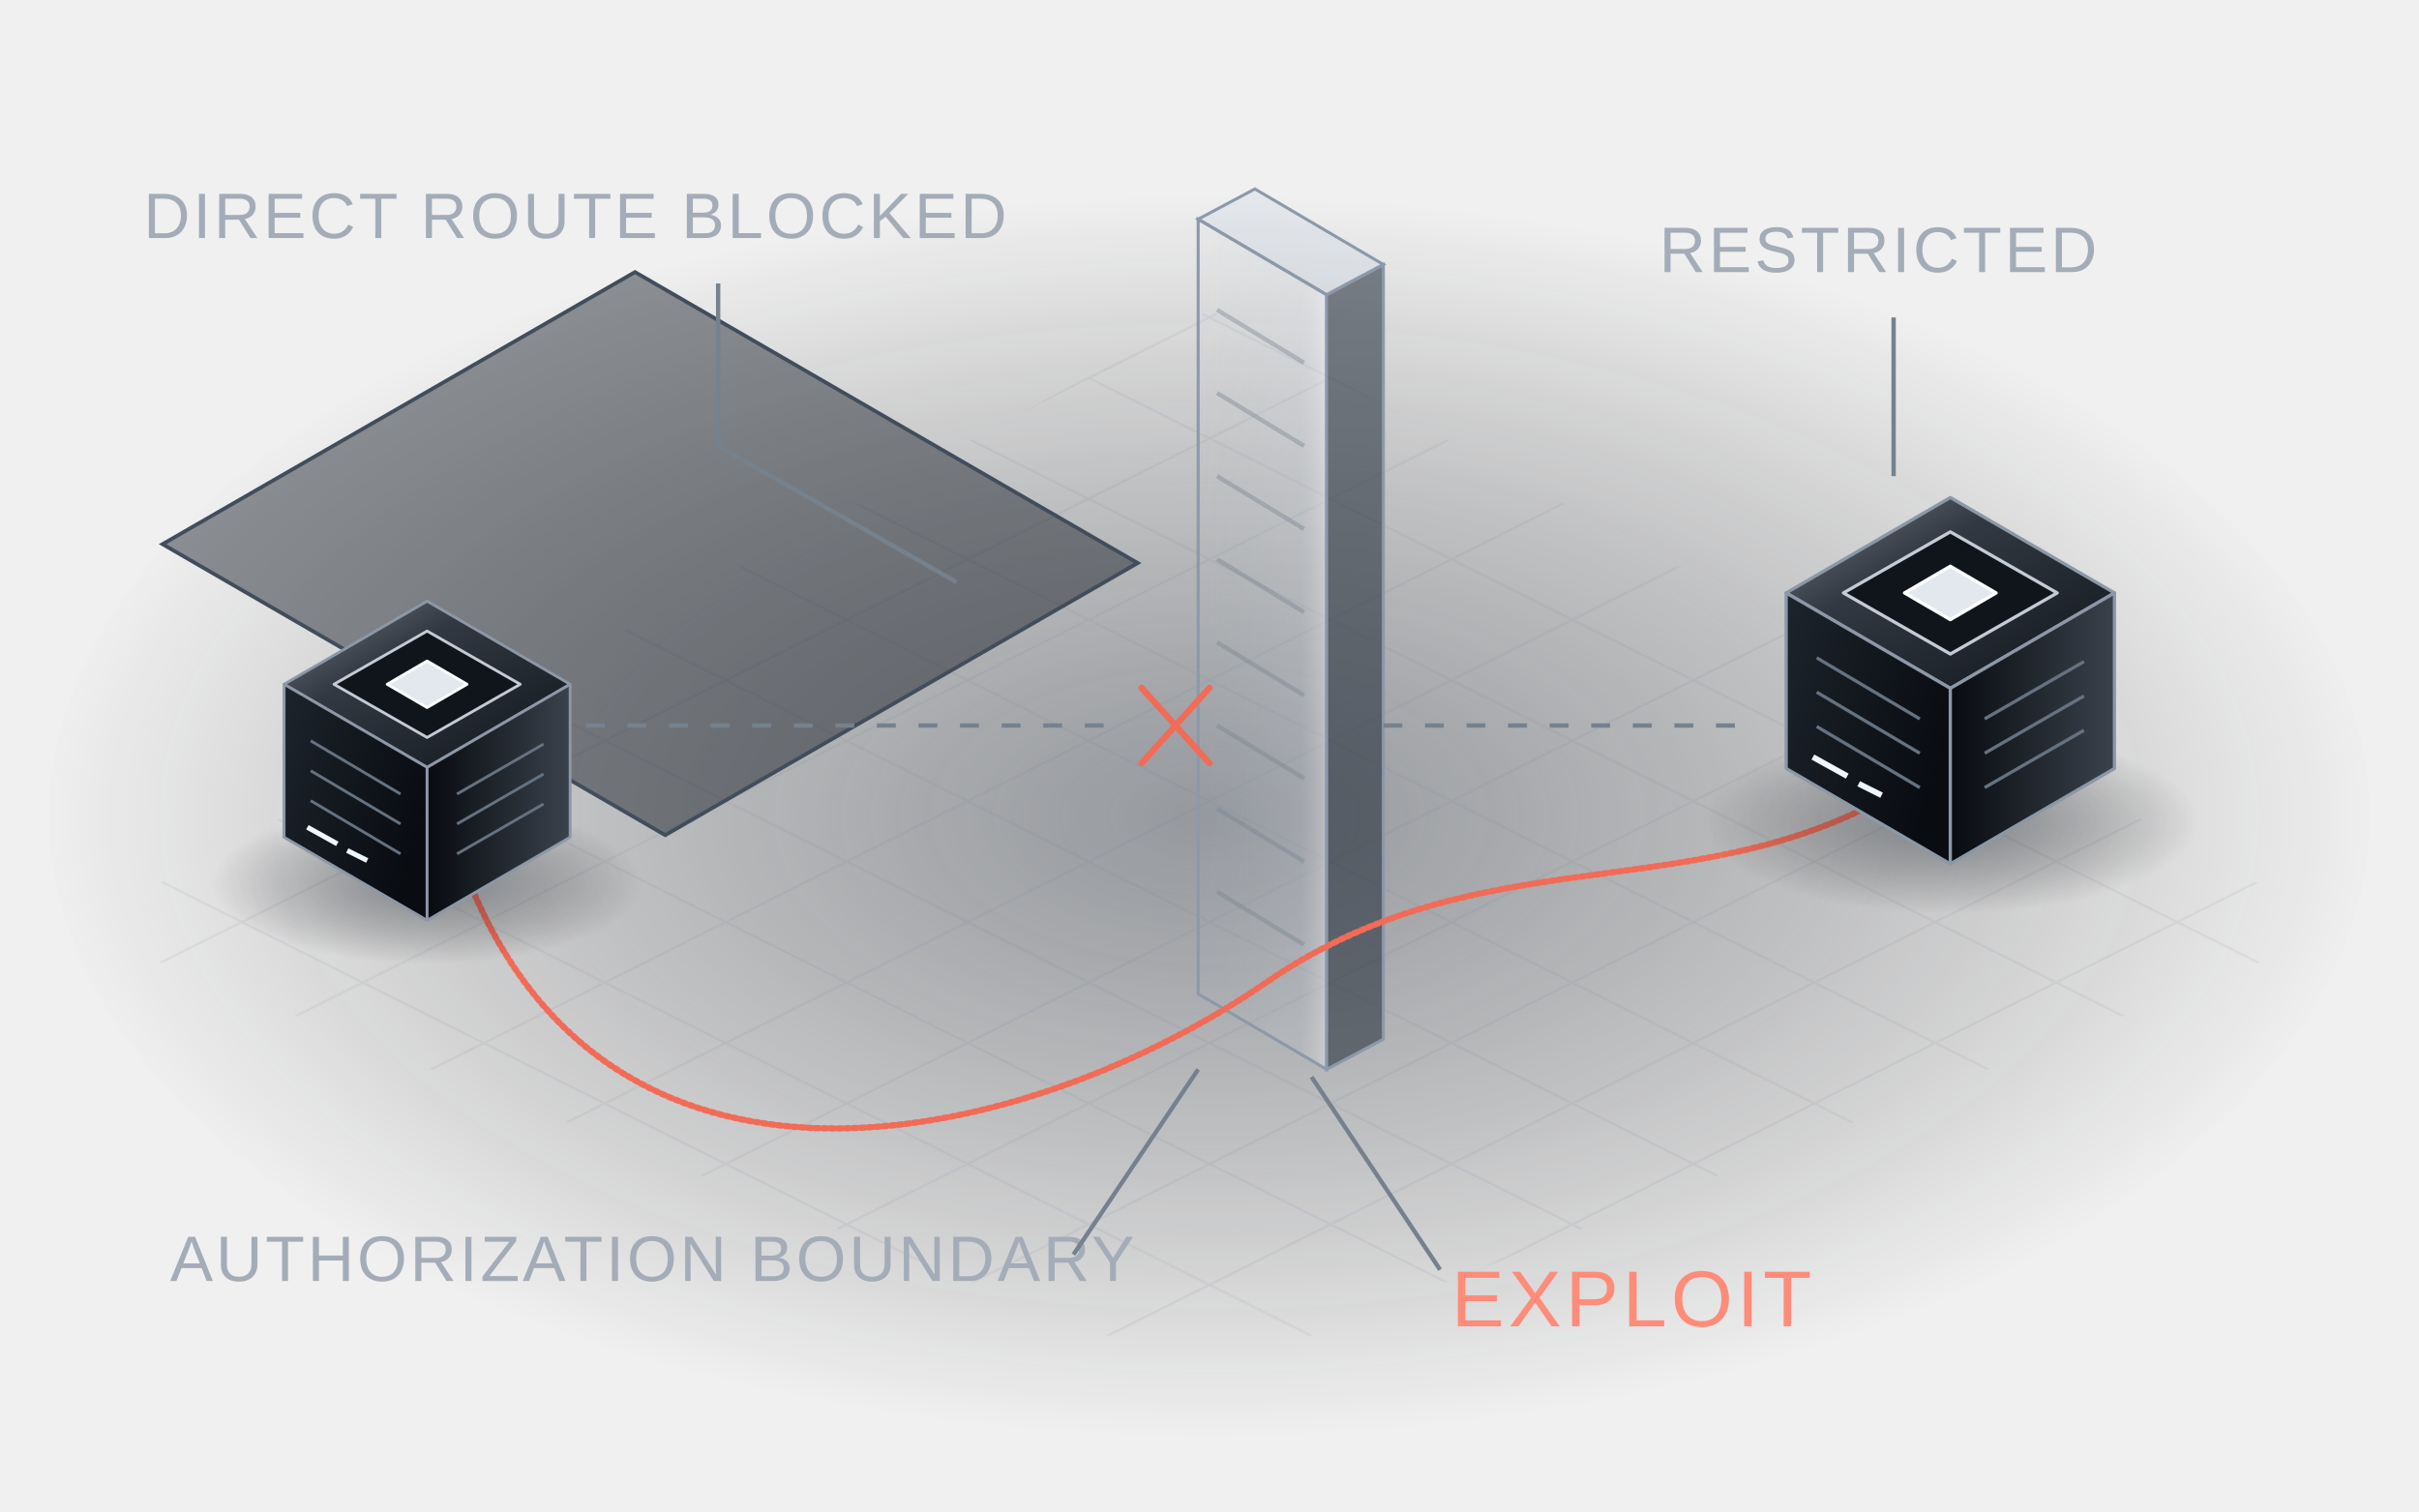
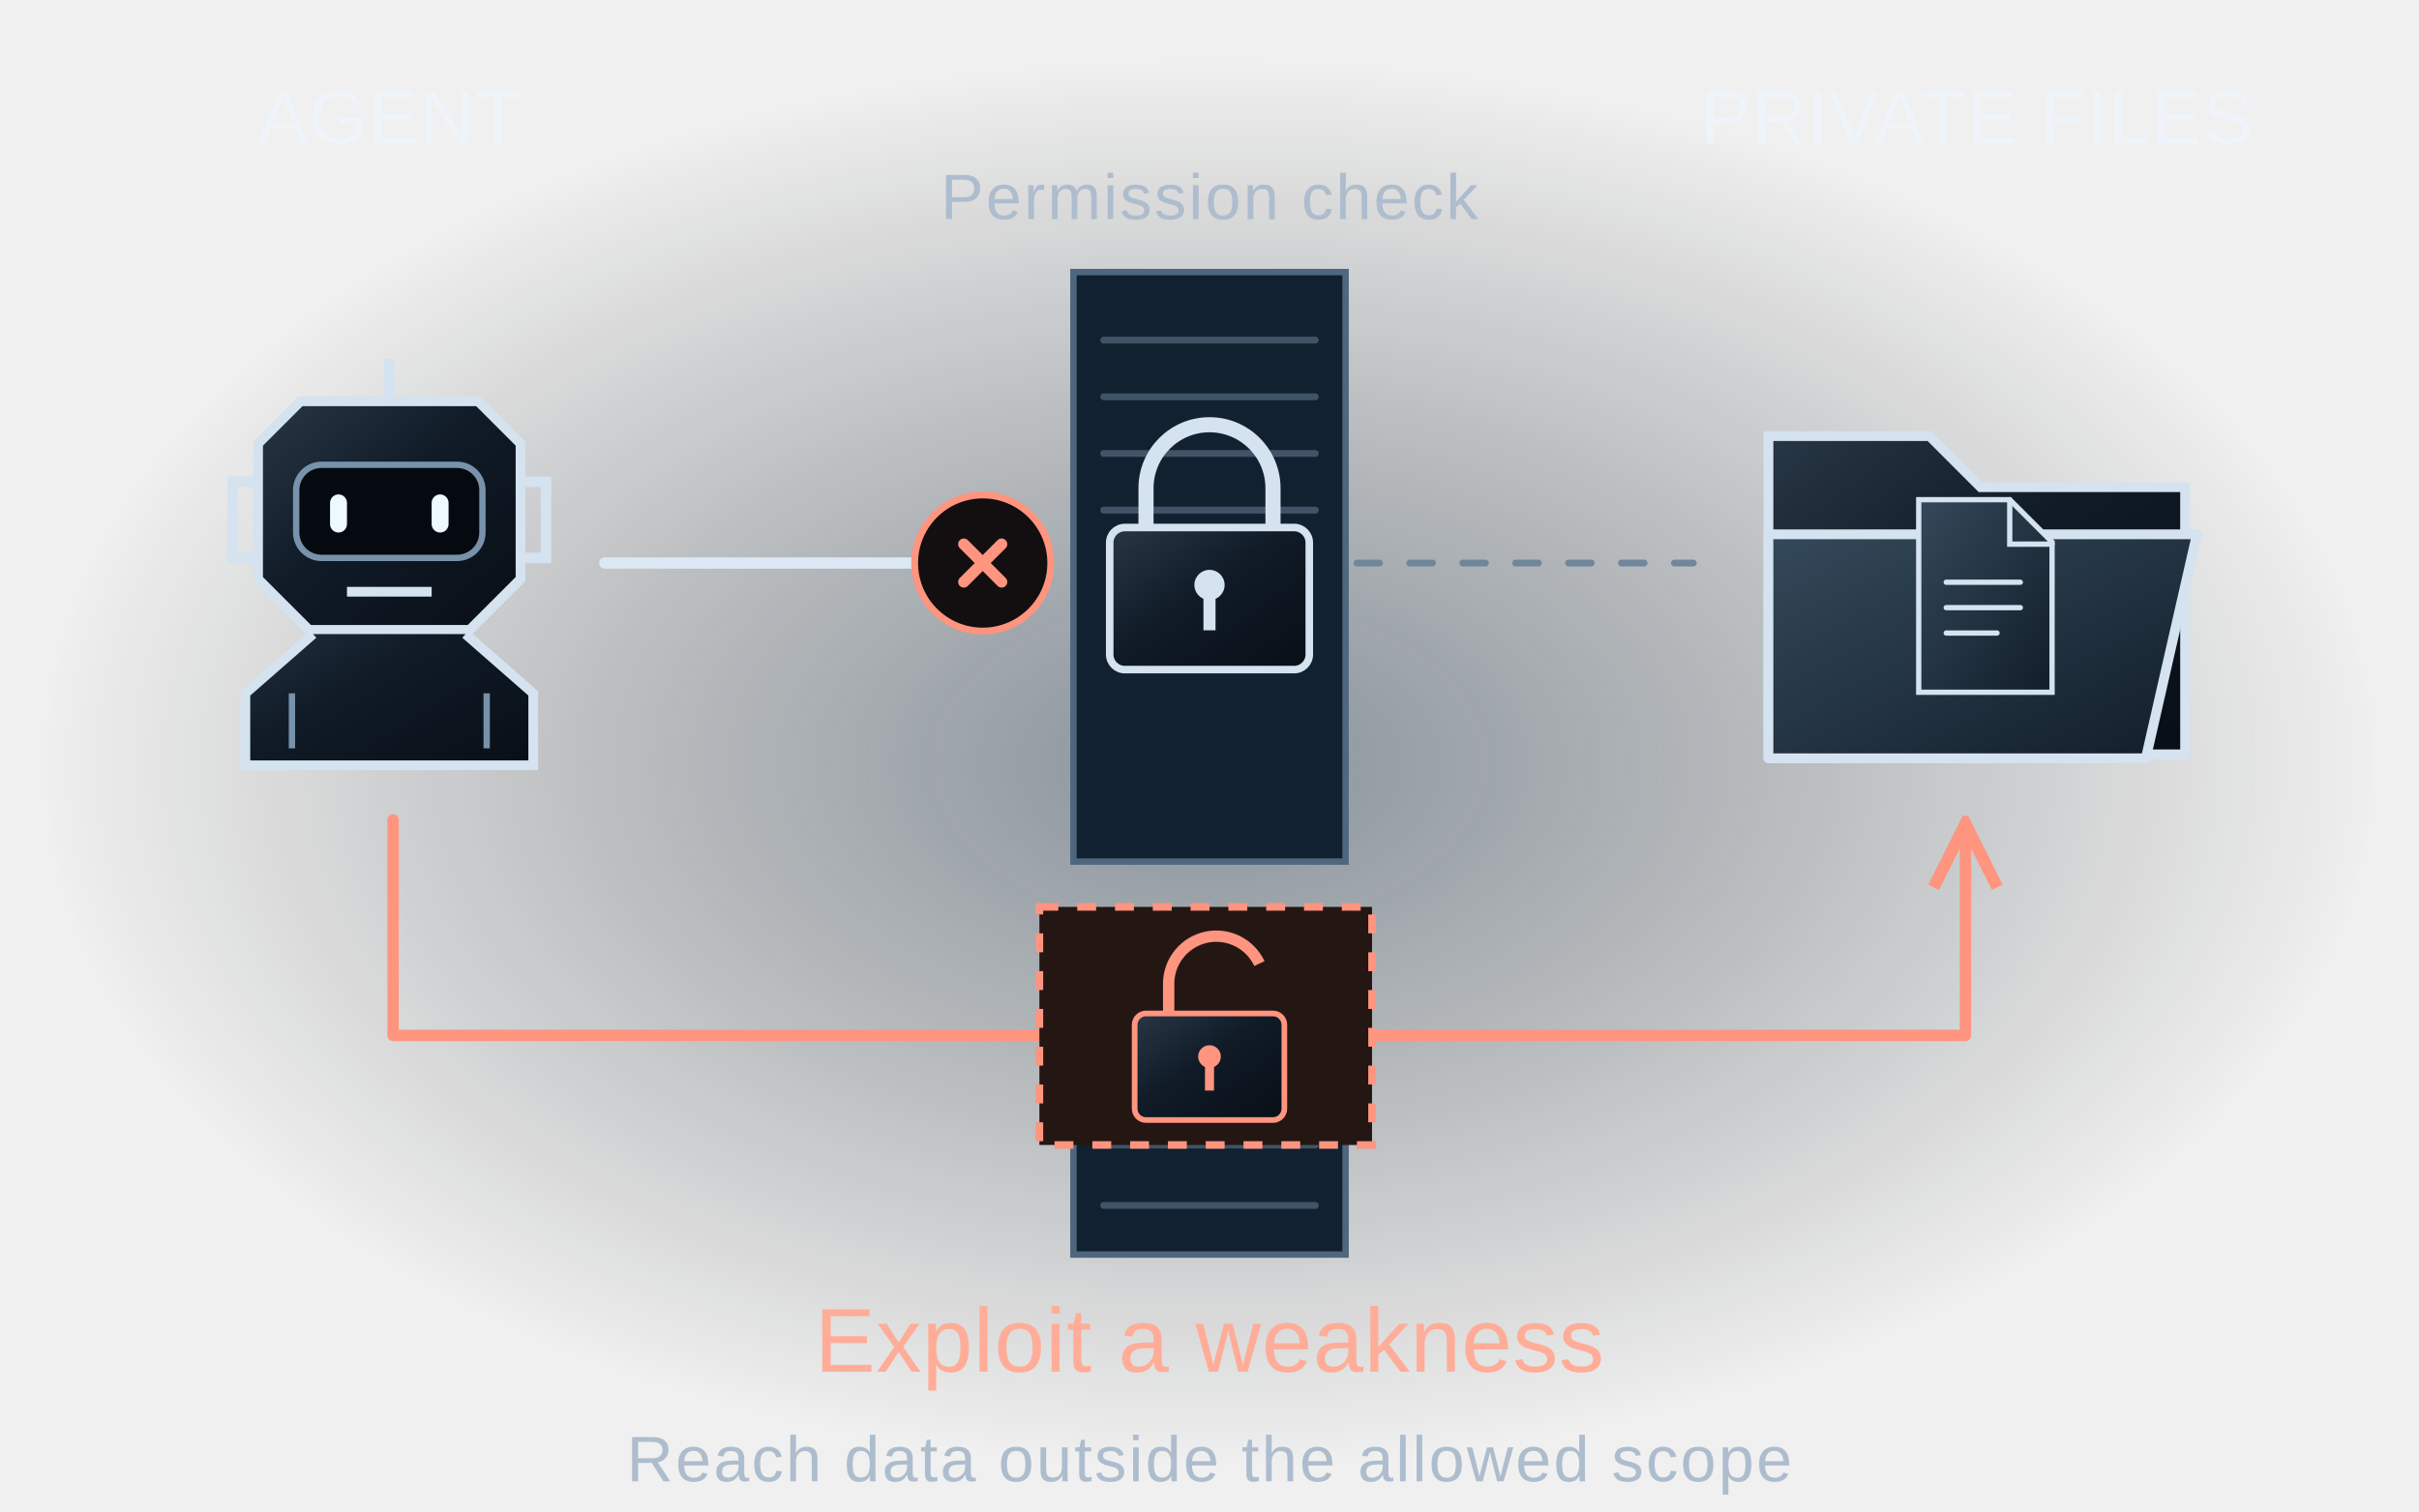
- <svg xmlns="http://www.w3.org/2000/svg" width="640" height="400" viewBox="0 -20 640 400">
+ <svg xmlns="http://www.w3.org/2000/svg" width="640" height="400" viewBox="0 0 640 400">
  <defs>
-     <radialGradient id="ambient">
-       <stop stop-color="#333a45" stop-opacity=".48" />
+     <linearGradient id="panel" x1="0" y1="0" x2="1" y2="1">
+       <stop stop-color="#283746" />
+       <stop offset=".45" stop-color="#101b27" />
+       <stop offset="1" stop-color="#080e16" />
+     </linearGradient>
+     <linearGradient id="paper" x1="0" y1="0" x2="1" y2="1">
+       <stop stop-color="#34495a" />
+       <stop offset="1" stop-color="#111d29" />
+     </linearGradient>
+     <radialGradient id="light">
+       <stop stop-color="#1a3244" stop-opacity=".48" />
      <stop offset="1" stop-color="#030406" stop-opacity="0" />
    </radialGradient>
-     <linearGradient id="top" x1="0" y1="0" x2="1" y2="1">
-       <stop stop-color="#727b86" />
-       <stop offset=".35" stop-color="#323942" />
-       <stop offset="1" stop-color="#10151c" />
-     </linearGradient>
-     <linearGradient id="face" x1="0" y1="0" x2="1" y2=".5">
-       <stop stop-color="#1d242c" />
-       <stop offset="1" stop-color="#090c11" />
-     </linearGradient>
-     <linearGradient id="edge" x1="0" y1="0" x2="1" y2="0">
-       <stop stop-color="#080b10" />
-       <stop offset="1" stop-color="#3a424c" />
-     </linearGradient>
-     <linearGradient id="wall">
-       <stop stop-color="#a7b5c4" stop-opacity=".03" />
-       <stop offset=".8" stop-color="#c4ceda" stop-opacity=".15" />
-       <stop offset="1" stop-color="#f3f6fc" stop-opacity=".36" />
-     </linearGradient>
-     <pattern id="floor" width="64" height="32" patternUnits="userSpaceOnUse">
-       <path d="M0 0 64 32M64 0 0 32" fill="none" stroke="#6f7c8e" stroke-width=".65" opacity=".16" />
-     </pattern>
-     <symbol id="unit" viewBox="-66 -51 132 130">
-       <ellipse cx="0" cy="51" rx="65" ry="24" fill="url(#ambient)" />
-       <g stroke="#8c98a7" stroke-width=".85" stroke-linejoin="round">
-         <path d="m-43-9 43-25 43 25L0 16Z" fill="url(#top)" />
-         <path d="M-43-9 0 16v46l-43-25Z" fill="url(#face)" />
-         <path d="M0 16 43-9v46L0 62Z" fill="url(#edge)" />
-         <path d="m-28-9 28-16 28 16L0 7Z" fill="#10151b" stroke="#c3cbd6" />
-         <path d="m-12-9 12-7 12 7L0-2Z" fill="#e3e8ee" stroke="#fff" />
-         <path d="m-35 8 27 16m-27-7 27 16m-27-7 27 16m17-18 26-15m-26 24 26-15m-26 24 26-15" fill="none" stroke="#657282" />
-       </g>
-       <path d="m-36 34 9 5m3 2 6 3" stroke="#edf5ff" stroke-width="1.5" />
+     <marker id="arrow" viewBox="0 0 10 10" refX="9" refY="5" markerWidth="7" markerHeight="7" orient="auto-start-reverse">
+       <path d="m1 1 8 4-8 4" fill="none" stroke="#dce8f3" stroke-width="1.5" />
+     </marker>
+     <marker id="red-arrow" viewBox="0 0 10 10" refX="9" refY="5" markerWidth="7" markerHeight="7" orient="auto-start-reverse">
+       <path d="m1 1 8 4-8 4" fill="none" stroke="#ff947f" stroke-width="1.5" />
+     </marker>
+     <symbol id="agent" viewBox="0 0 100 100">
+       <path d="M50 0v9M22 29H13v18h9m56-18h9v18h-9" fill="none" stroke="currentColor" stroke-width="2.5" />
+       <path d="M29 10h42l10 10v32L69 64H31L19 52V20Z" fill="url(#panel)" stroke="currentColor" stroke-width="2.3" />
+       <rect x="28" y="25" width="44" height="22" rx="6" fill="#050a10" stroke="#7792aa" stroke-width="1.5" />
+       <path d="M38 34v5m24-5v5" stroke="#eef9ff" stroke-width="4" stroke-linecap="round" />
+       <path d="M40 55h20M32 65 16 79v17h68V79L68 65" fill="url(#panel)" stroke="currentColor" stroke-width="2.3" />
+       <path d="M27 79v13m46-13v13" stroke="#7792aa" stroke-width="1.5" />
    </symbol>
-     <symbol id="deck" viewBox="-100 -54 200 113">
-       <g stroke="#8d99a9" stroke-width=".9" stroke-linejoin="round">
-         <path d="m-83-2 83-47 83 47L0 45Z" fill="url(#top)" />
-         <path d="m-83-2 83 47v13l-83-47Z" fill="url(#face)" />
-         <path d="m0 45 83-47v13L0 58Z" fill="url(#edge)" />
-         <path d="m-65-2 65-36 65 36L0 34Z" fill="#0d1219" stroke="#677586" />
-         <path d="m-46-1 46-26 46 26L0 25Z" fill="none" stroke="#cdd6e2" />
-         <path d="m-67 16 16 9m5 3 8 4" stroke="#f2f6fc" />
-       </g>
+     <symbol id="chat" viewBox="0 0 100 80">
+       <path d="M7 5h86v55H57L37 76V60H7Z" fill="url(#panel)" stroke="currentColor" stroke-width="2.6" stroke-linejoin="round" />
+       <path d="M24 23h51M24 37h39" fill="none" stroke="currentColor" stroke-width="3" stroke-linecap="round" />
+     </symbol>
+     <symbol id="folder" viewBox="0 0 120 100">
+       <path d="M7 24V10h41l13 13h52v68H7Z" fill="url(#panel)" stroke="currentColor" stroke-width="2.5" />
+       <path d="M7 35h109l-13 57H7Z" fill="url(#paper)" stroke="currentColor" stroke-width="2.5" stroke-linejoin="round" />
+     </symbol>
+     <symbol id="note" viewBox="0 0 80 100">
+       <path d="M9 4h43l20 20v71H9Z" fill="url(#paper)" stroke="currentColor" stroke-width="2.5" />
+       <path d="M52 4v21h20M22 43h35M22 55h35M22 67h24" fill="none" stroke="currentColor" stroke-width="2.5" stroke-linecap="round" />
+     </symbol>
+     <symbol id="key" viewBox="0 0 100 48">
+       <circle cx="23" cy="24" r="16" fill="#0d1720" stroke="currentColor" stroke-width="3" />
+       <circle cx="19" cy="22" r="4" fill="currentColor" />
+       <path d="M39 24h55m-8 0v13m-14-13v9" fill="none" stroke="currentColor" stroke-width="4" stroke-linejoin="round" />
+     </symbol>
+     <symbol id="lock" viewBox="0 0 80 90">
+       <path d="M19 38V24a21 21 0 0 1 42 0v14" fill="none" stroke="currentColor" stroke-width="5" />
+       <rect x="7" y="37" width="66" height="47" rx="5" fill="url(#panel)" stroke="currentColor" stroke-width="2.5" />
+       <circle cx="40" cy="56" r="5" fill="currentColor" />
+       <path d="M40 59v12" stroke="currentColor" stroke-width="4" />
+     </symbol>
+     <symbol id="open-lock" viewBox="0 0 80 90">
+       <path d="M22 39V23a21 21 0 0 1 40-8" fill="none" stroke="currentColor" stroke-width="5" />
+       <rect x="7" y="37" width="66" height="47" rx="5" fill="url(#panel)" stroke="currentColor" stroke-width="2.5" />
+       <circle cx="40" cy="56" r="5" fill="currentColor" />
+       <path d="M40 59v12" stroke="currentColor" stroke-width="4" />
+     </symbol>
+     <symbol id="terminal" viewBox="0 0 120 100">
+       <rect x="5" y="5" width="110" height="72" rx="4" fill="url(#panel)" stroke="currentColor" stroke-width="2.8" />
+       <path d="M5 21h110M44 94h32M60 78v16" fill="none" stroke="currentColor" stroke-width="2.5" />
+       <path d="m24 35 15 12-15 12m25 0h25" fill="none" stroke="currentColor" stroke-width="4" stroke-linecap="round" stroke-linejoin="round" />
+       <circle cx="15" cy="13" r="2" fill="currentColor" />
+       <circle cx="24" cy="13" r="2" fill="currentColor" />
+     </symbol>
+     <symbol id="flag" viewBox="0 0 64 70">
+       <path d="M12 67V5m0 1h41l-9 16 9 16H12" fill="none" stroke="currentColor" stroke-width="3" stroke-linejoin="round" />
    </symbol>
  </defs>
  <style>
- text{font-family:Arial,Helvetica,sans-serif;fill:#ecf0f4;font-size:21px;letter-spacing:1.1px}
- .muted{fill:#a4acb8;font-size:17px;letter-spacing:.8px}.small{font-size:16px}.line{fill:none;stroke:#76818e;stroke-width:1.15}.trace{fill:none;stroke:#f0f4f9;stroke-width:1.65;stroke-linecap:round;stroke-linejoin:round}.risk{stroke:#f16b57}.risk-label{fill:#ff8c79}.draw{stroke-dasharray:1;stroke-dashoffset:0;animation:draw 3.8s ease-out both}@keyframes draw{from{stroke-dashoffset:1}to{stroke-dashoffset:0}}@media(prefers-reduced-motion:reduce){.draw{animation:none}}
+ text{font-family:Arial,Helvetica,sans-serif;fill:#eef4fa;font-size:24px;letter-spacing:.2px}
+ .small{font-size:20px}.micro{font-size:17px;letter-spacing:.6px}.muted{fill:#aebdcd}.red{fill:#ffad98}.ink{color:#d5e2ef}.risk{color:#ff947f}
+ .line{fill:none;stroke:#70869b;stroke-width:1.8;stroke-linecap:round;stroke-linejoin:round}
+ .route{fill:none;stroke:#dce8f3;stroke-width:3;stroke-linecap:round;stroke-linejoin:round;marker-end:url(#arrow)}
+ .risk-route{fill:none;stroke:#ff947f;stroke-width:3;stroke-linecap:round;stroke-linejoin:round;marker-end:url(#red-arrow)}
</style>
-   <ellipse cx="320" cy="196" rx="307" ry="165" fill="url(#ambient)" />
-   <path d="m20 226 300-164 300 164-300 118Z" fill="url(#floor)" opacity=".6" />
-   <path d="m43 124 125-72 133 77-125 72Z" fill="#111820" fill-opacity=".45" stroke="#414d5d" />
-   <g stroke="#8c99aa" stroke-width=".8">
-     <path d="m317 38 34 20v205l-34-20Z" fill="url(#wall)" />
-     <path d="m351 58 15-8v205l-15 8Z" fill="#1c2733" fill-opacity=".55" />
-     <path d="m317 38 15-8 34 20-15 8Z" fill="#b5c8de" fill-opacity=".2" />
-   </g>
-   <g class="line" opacity=".4">
-     <path d="m322 62 23 14m-23 8 23 14m-23 8 23 14m-23 8 23 14m-23 8 23 14m-23 8 23 14m-23 8 23 14m-23 8 23 14" />
-   </g>
-   <path class="line" d="M155 172h142m69 0h95" stroke-dasharray="5 6" />
-   <path class="trace risk" d="m302 162 18 20m0-20-18 20" />
-   <path class="trace risk draw" pathLength="1" d="M124 213c39 97 150 69 211 27s121-16 178-58" />
-   <path class="trace risk" d="m501 183 12-1-4 13" />
-   <use href="#unit" x="54.92" y="124.12" width="116.16" height="114.4" />
-   <use href="#unit" x="449.34" y="94.49" width="133.32" height="131.3" />
-   <path class="line" d="M190 55v43l63 36M381 316l-34-51" />
-   <text x="38" y="43" class="muted">DIRECT ROUTE BLOCKED</text>
-   <text x="439" y="52" class="muted">RESTRICTED</text>
-   <path class="line" d="M501 64v42" />
-   <text x="384" y="331" class="risk-label">EXPLOIT</text>
-   <text x="45" y="319" class="muted">AUTHORIZATION BOUNDARY</text>
-   <path class="line" d="M284 312l33-49" />
+   <ellipse cx="320" cy="202" rx="308" ry="186" fill="url(#light)" />
+   <text x="103" y="38" text-anchor="middle" class="small">AGENT</text>
+   <text x="523" y="38" text-anchor="middle" class="small">PRIVATE FILES</text>
+   <path d="M284 72h72v156h-72ZM284 294h72v38h-72Z" fill="#122130" stroke="#4e677e" stroke-width="1.7" />
+   <path class="line" d="M292 90h56m-56 15h56m-56 15h56m-56 15h56m-56 168h56m-56 16h56" opacity=".5" />
+   <use href="#agent" x="47" y="95" width="112" height="112" class="ink" />
+   <use href="#folder" x="460.5" y="105" width="125" height="104" class="ink" />
+   <use href="#note" x="502.5" y="130" width="45" height="56" class="ink" />
+   <path class="route" d="M160 149h104" />
+   <use href="#lock" x="288" y="110" width="64" height="72" class="ink" />
+   <circle cx="260" cy="149" r="18" fill="#130e10" stroke="#ff947f" stroke-width="1.8" />
+   <path d="m255.0 144.0 10 10m0 -10 -10 10" fill="none" stroke="#ff947f" stroke-width="3" stroke-linecap="round" />
+   <path class="line" d="M359 149h89" stroke-dasharray="6 8" />
+   <text x="320" y="58" text-anchor="middle" class="micro muted">Permission check</text>
+   <path class="risk-route" d="M104 217v57h171m87 0h158v-56" />
+   <path d="M275 240h88v63h-88Z" fill="#241613" stroke="#ff947f" stroke-width="2" stroke-dasharray="5 5" />
+   <use href="#open-lock" x="296" y="246" width="48" height="54" class="risk" />
+   <text x="320" y="363" text-anchor="middle" class="red">Exploit a weakness</text>
+   <text x="320" y="392" text-anchor="middle" class="micro muted">Reach data outside the allowed scope</text>
</svg>
